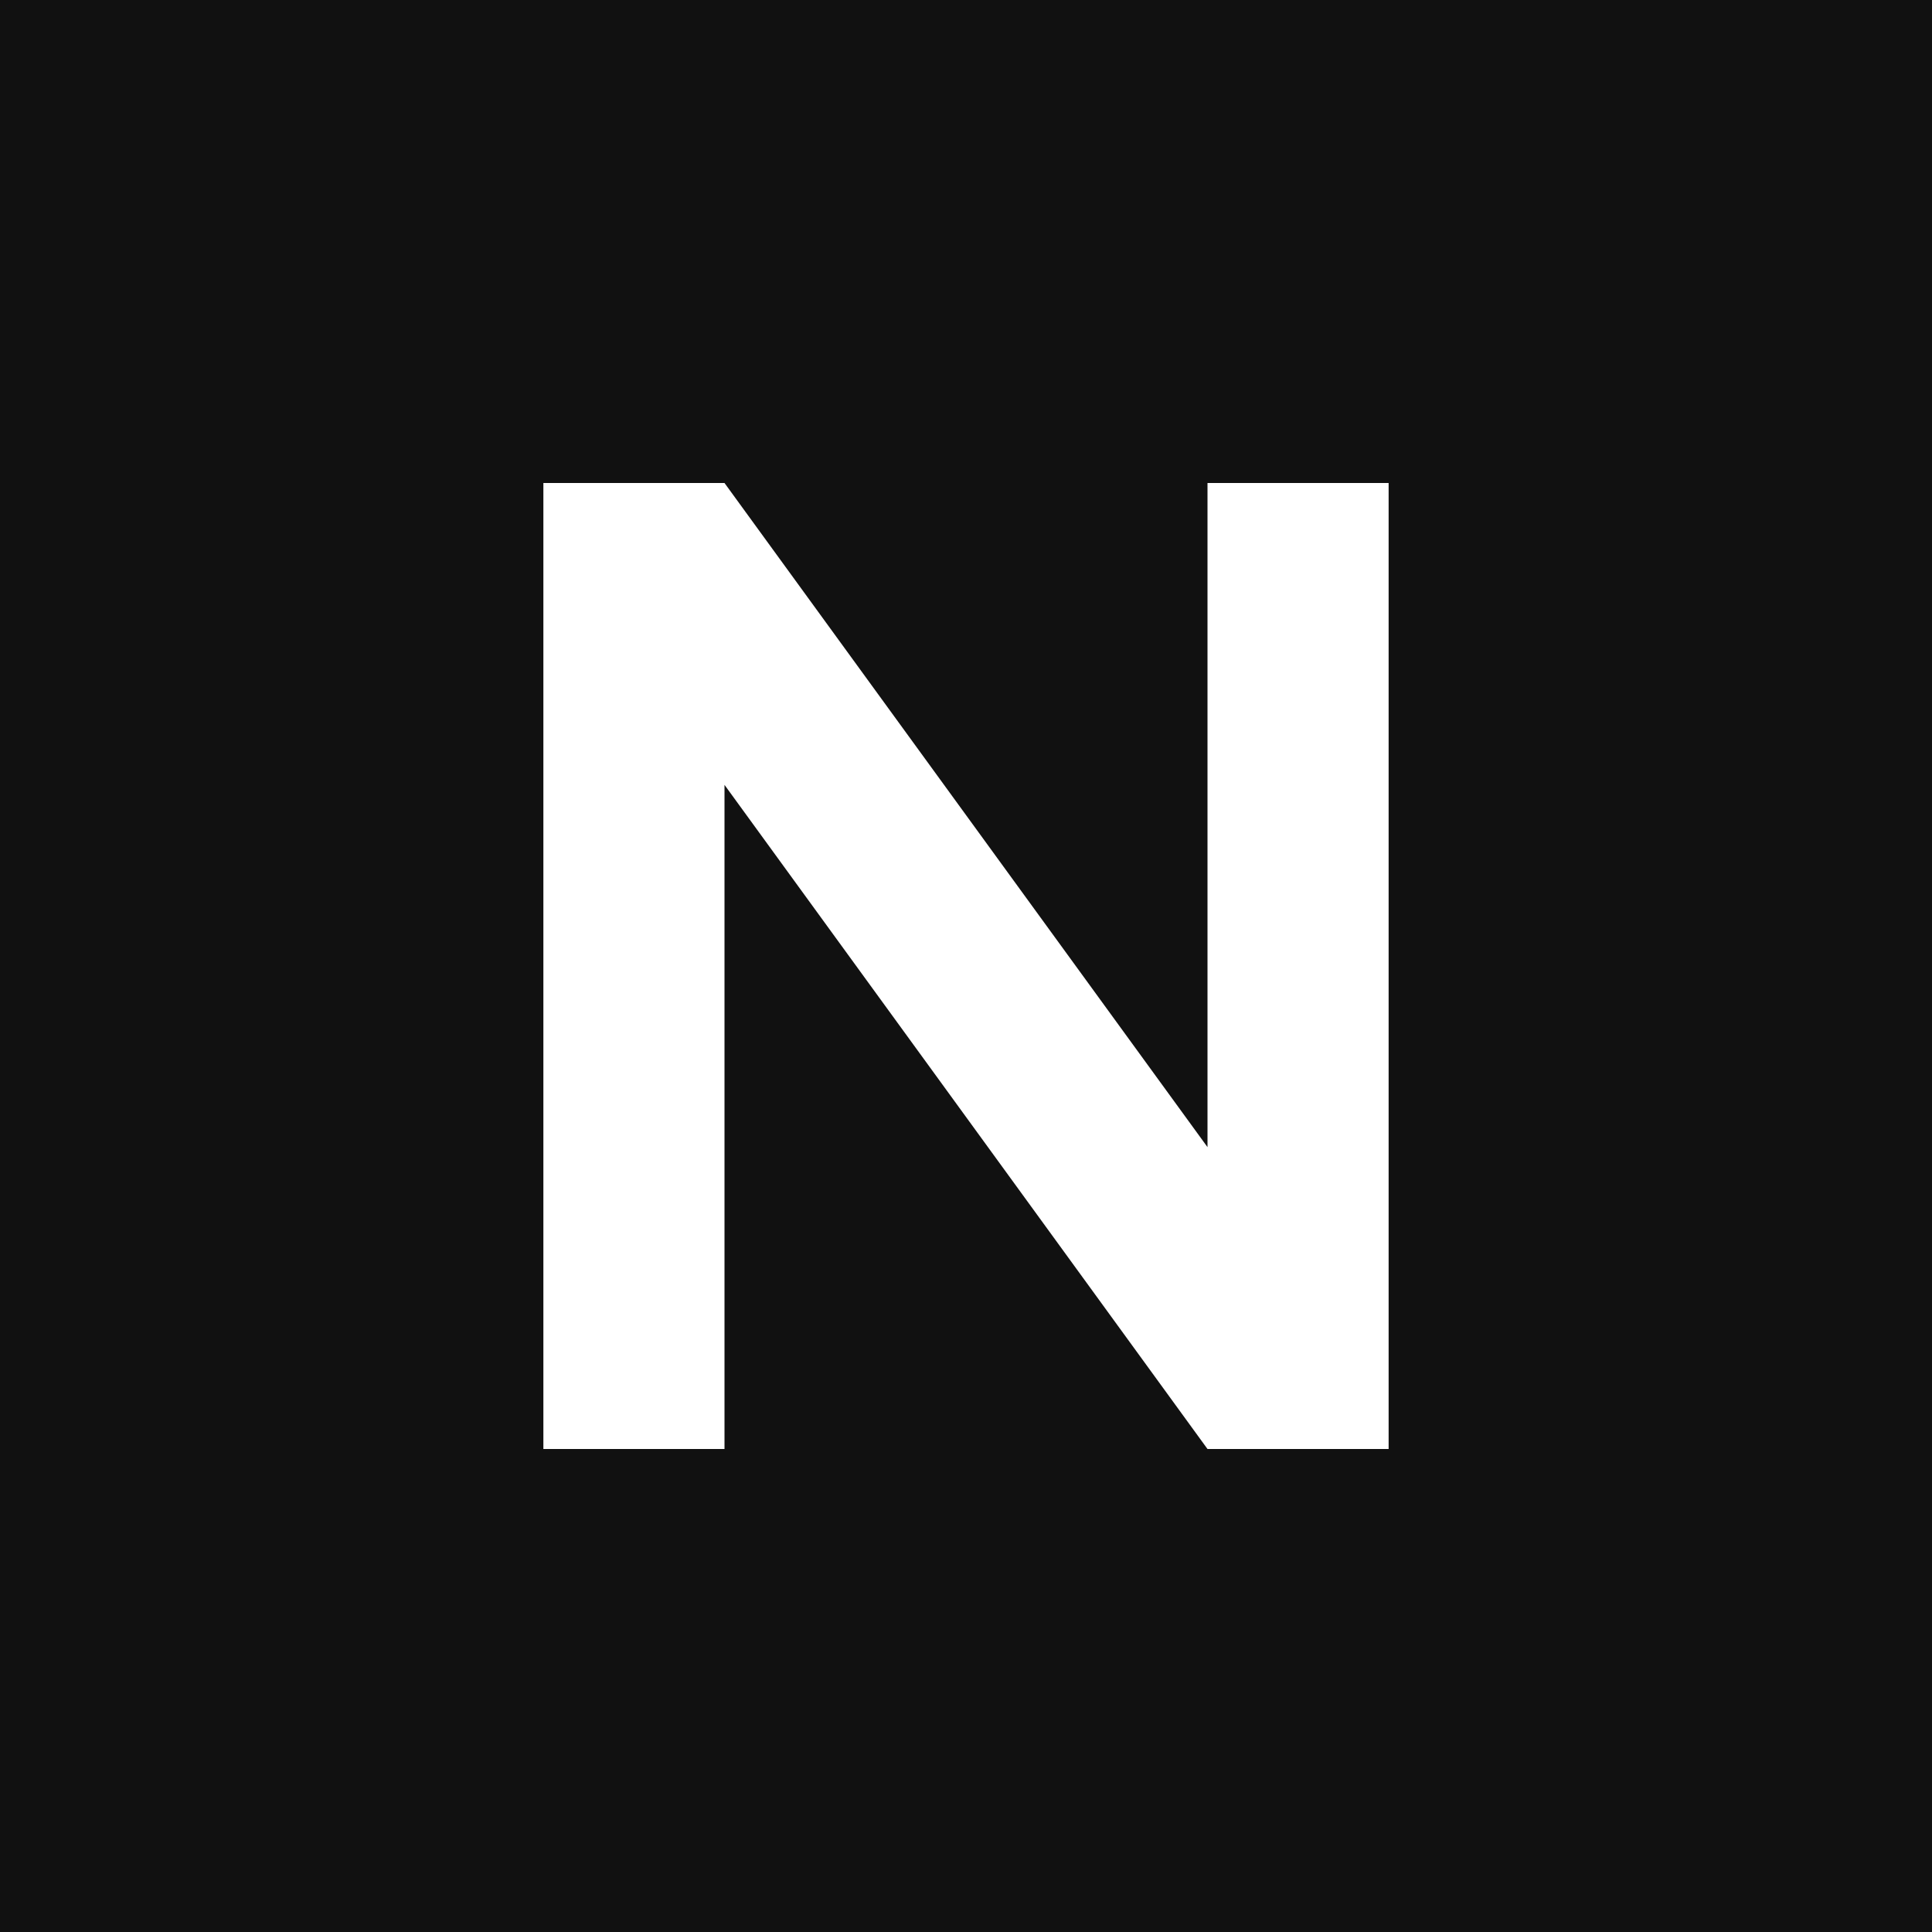
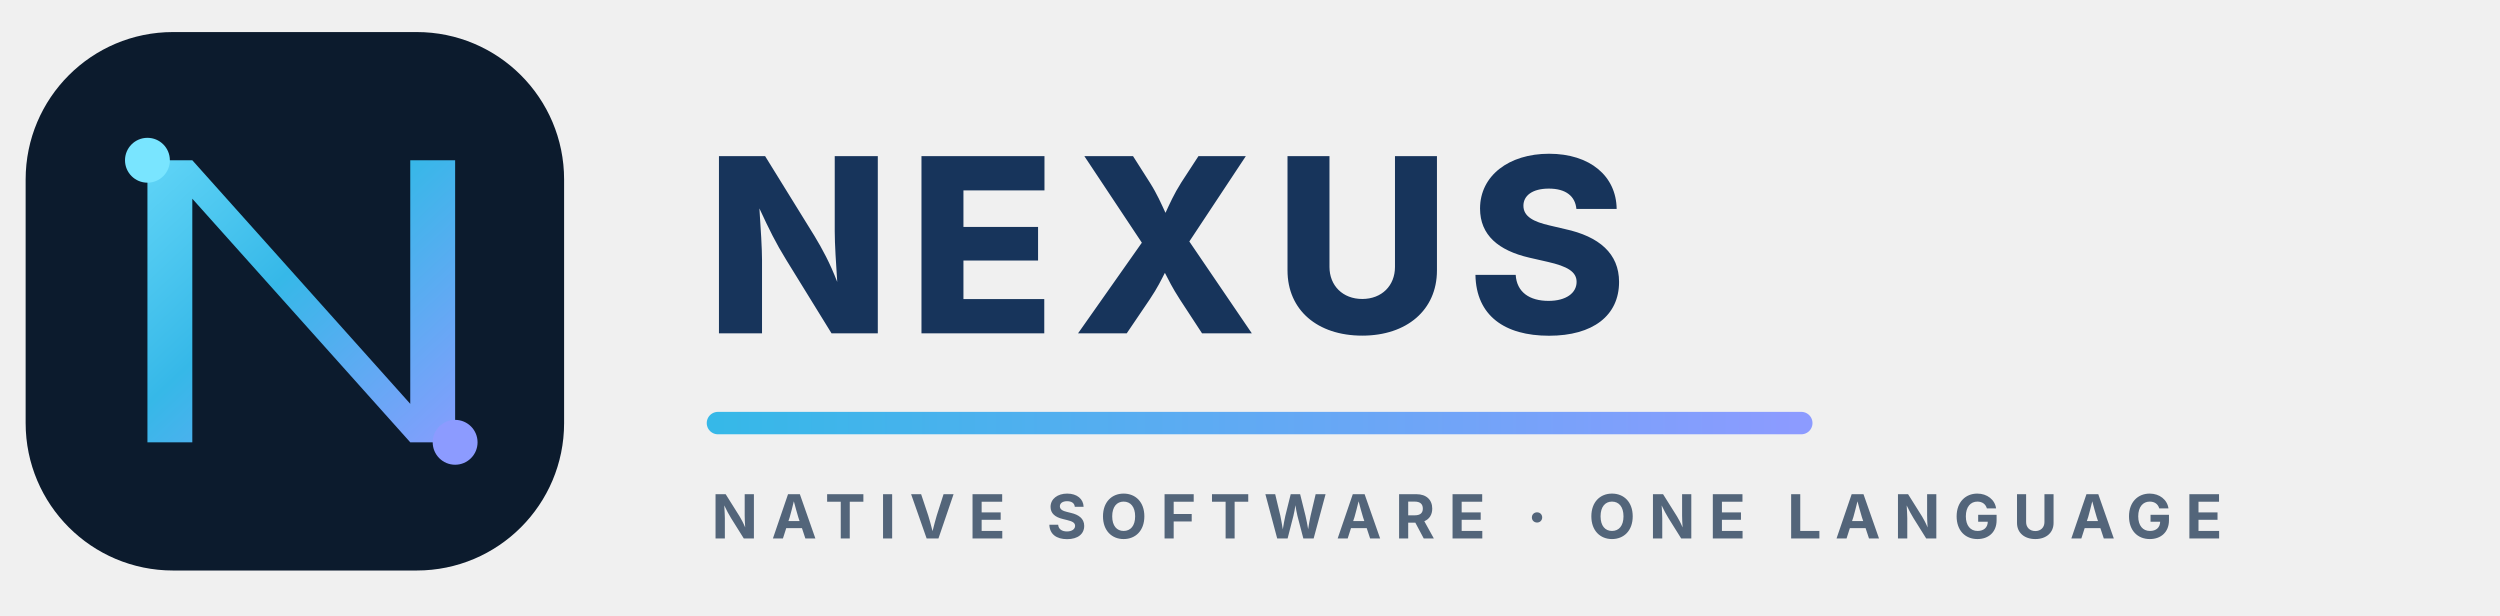
- <svg xmlns="http://www.w3.org/2000/svg" viewBox="0 0 64 64" width="256" height="256">
-   <rect width="64" height="64" fill="#111111" />
-   <path d="M18 48V16h6l16 22V16h6v32h-6L24 26v22z" fill="#ffffff" />
+ <svg xmlns="http://www.w3.org/2000/svg" viewBox="0 0 390 96" role="img" aria-label="NEXUS — Native Software">
+   <defs>
+     <linearGradient id="nexus-logo-mark" x1="13" y1="13" x2="70" y2="74" gradientUnits="userSpaceOnUse">
+       <stop offset="0" stop-color="#79e5ff" />
+       <stop offset=".52" stop-color="#36b8e8" />
+       <stop offset="1" stop-color="#8c9bff" />
+     </linearGradient>
+     <linearGradient id="nexus-logo-line" x1="112" y1="77" x2="280" y2="77" gradientUnits="userSpaceOnUse">
+       <stop offset="0" stop-color="#36b8e8" />
+       <stop offset="1" stop-color="#8c9bff" />
+     </linearGradient>
+   </defs>
+   <rect x="4" y="5" width="84" height="84" rx="23" fill="#0c1b2d" />
+   <path d="M23 69V25h7l34 38V25h7v44h-7L30 31v38z" fill="url(#nexus-logo-mark)" />
+   <circle cx="23" cy="25" r="3.5" fill="#79e5ff" />
+   <circle cx="71" cy="69" r="3.5" fill="#8c9bff" />
+   <text x="110" y="52" font-family="Inter, Segoe UI, Arial, sans-serif" font-size="38" font-weight="800" letter-spacing="2.5" fill="#17345b">NEXUS</text>
+   <path d="M112 66H281" stroke="url(#nexus-logo-line)" stroke-width="3.5" stroke-linecap="round" />
+   <text x="111" y="84" font-family="Inter, Segoe UI, Arial, sans-serif" font-size="9.5" font-weight="700" letter-spacing="2.1" fill="#53657a">NATIVE SOFTWARE · ONE LANGUAGE</text>
</svg>
